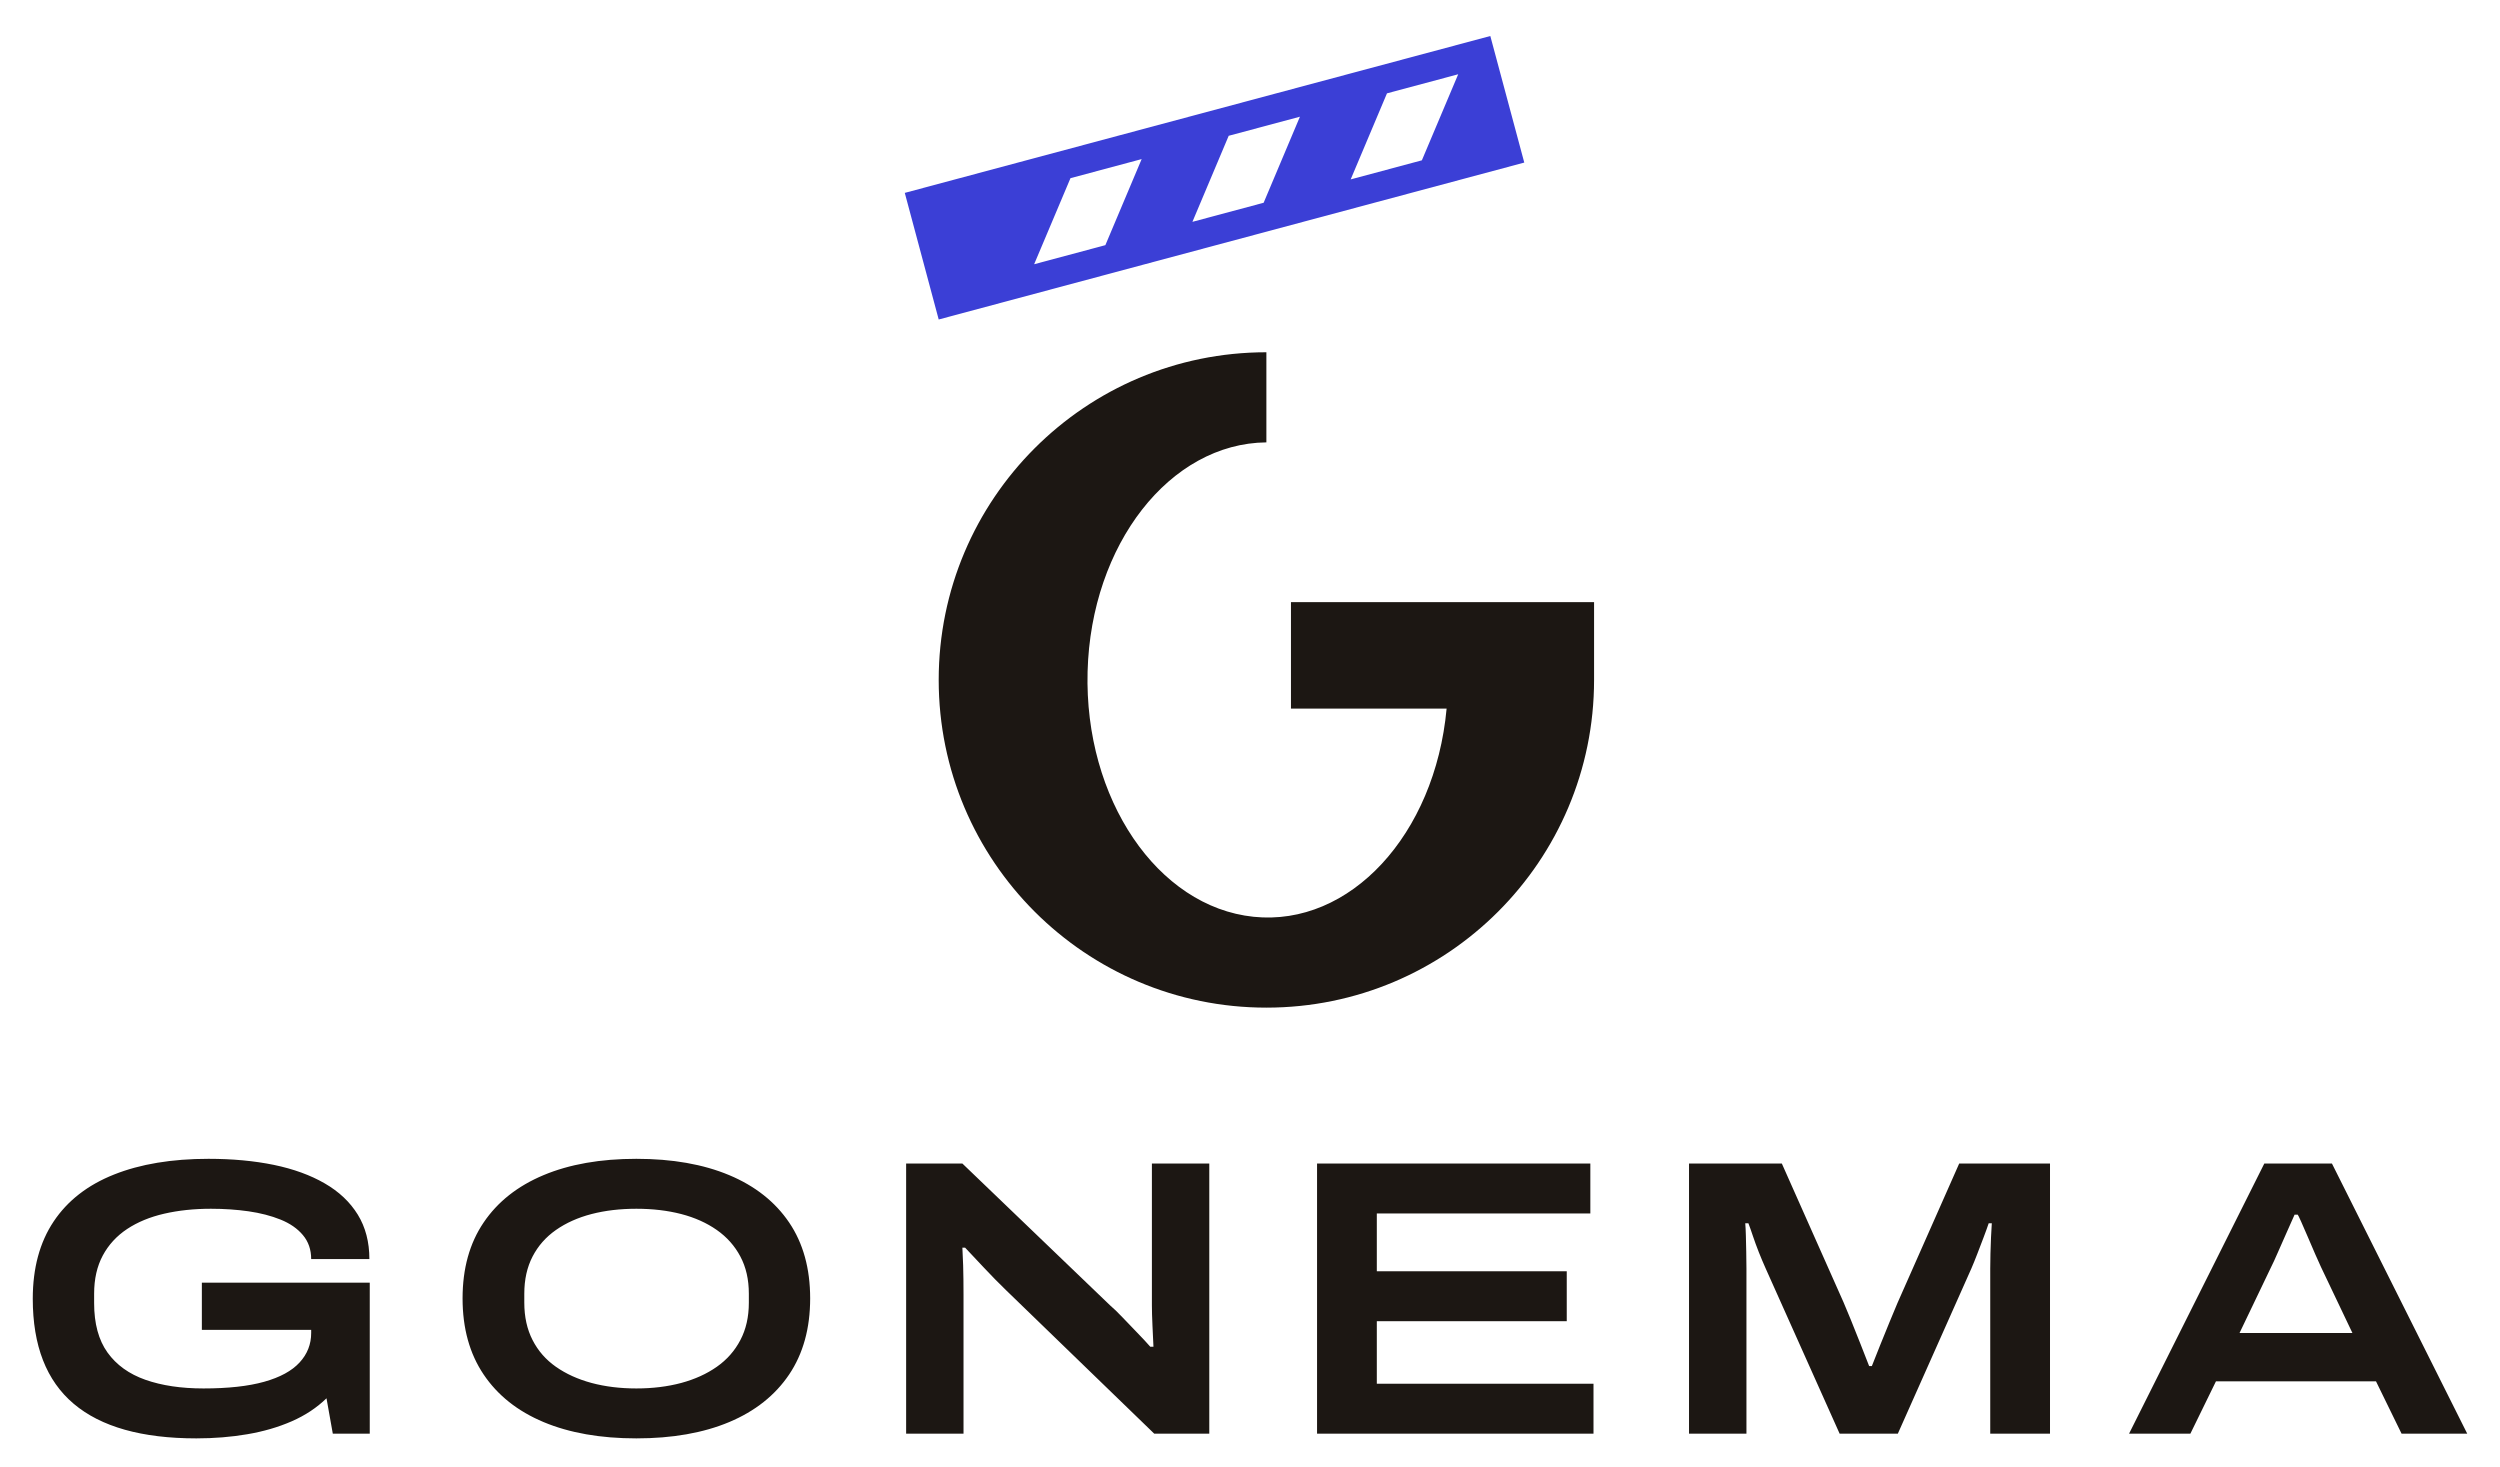
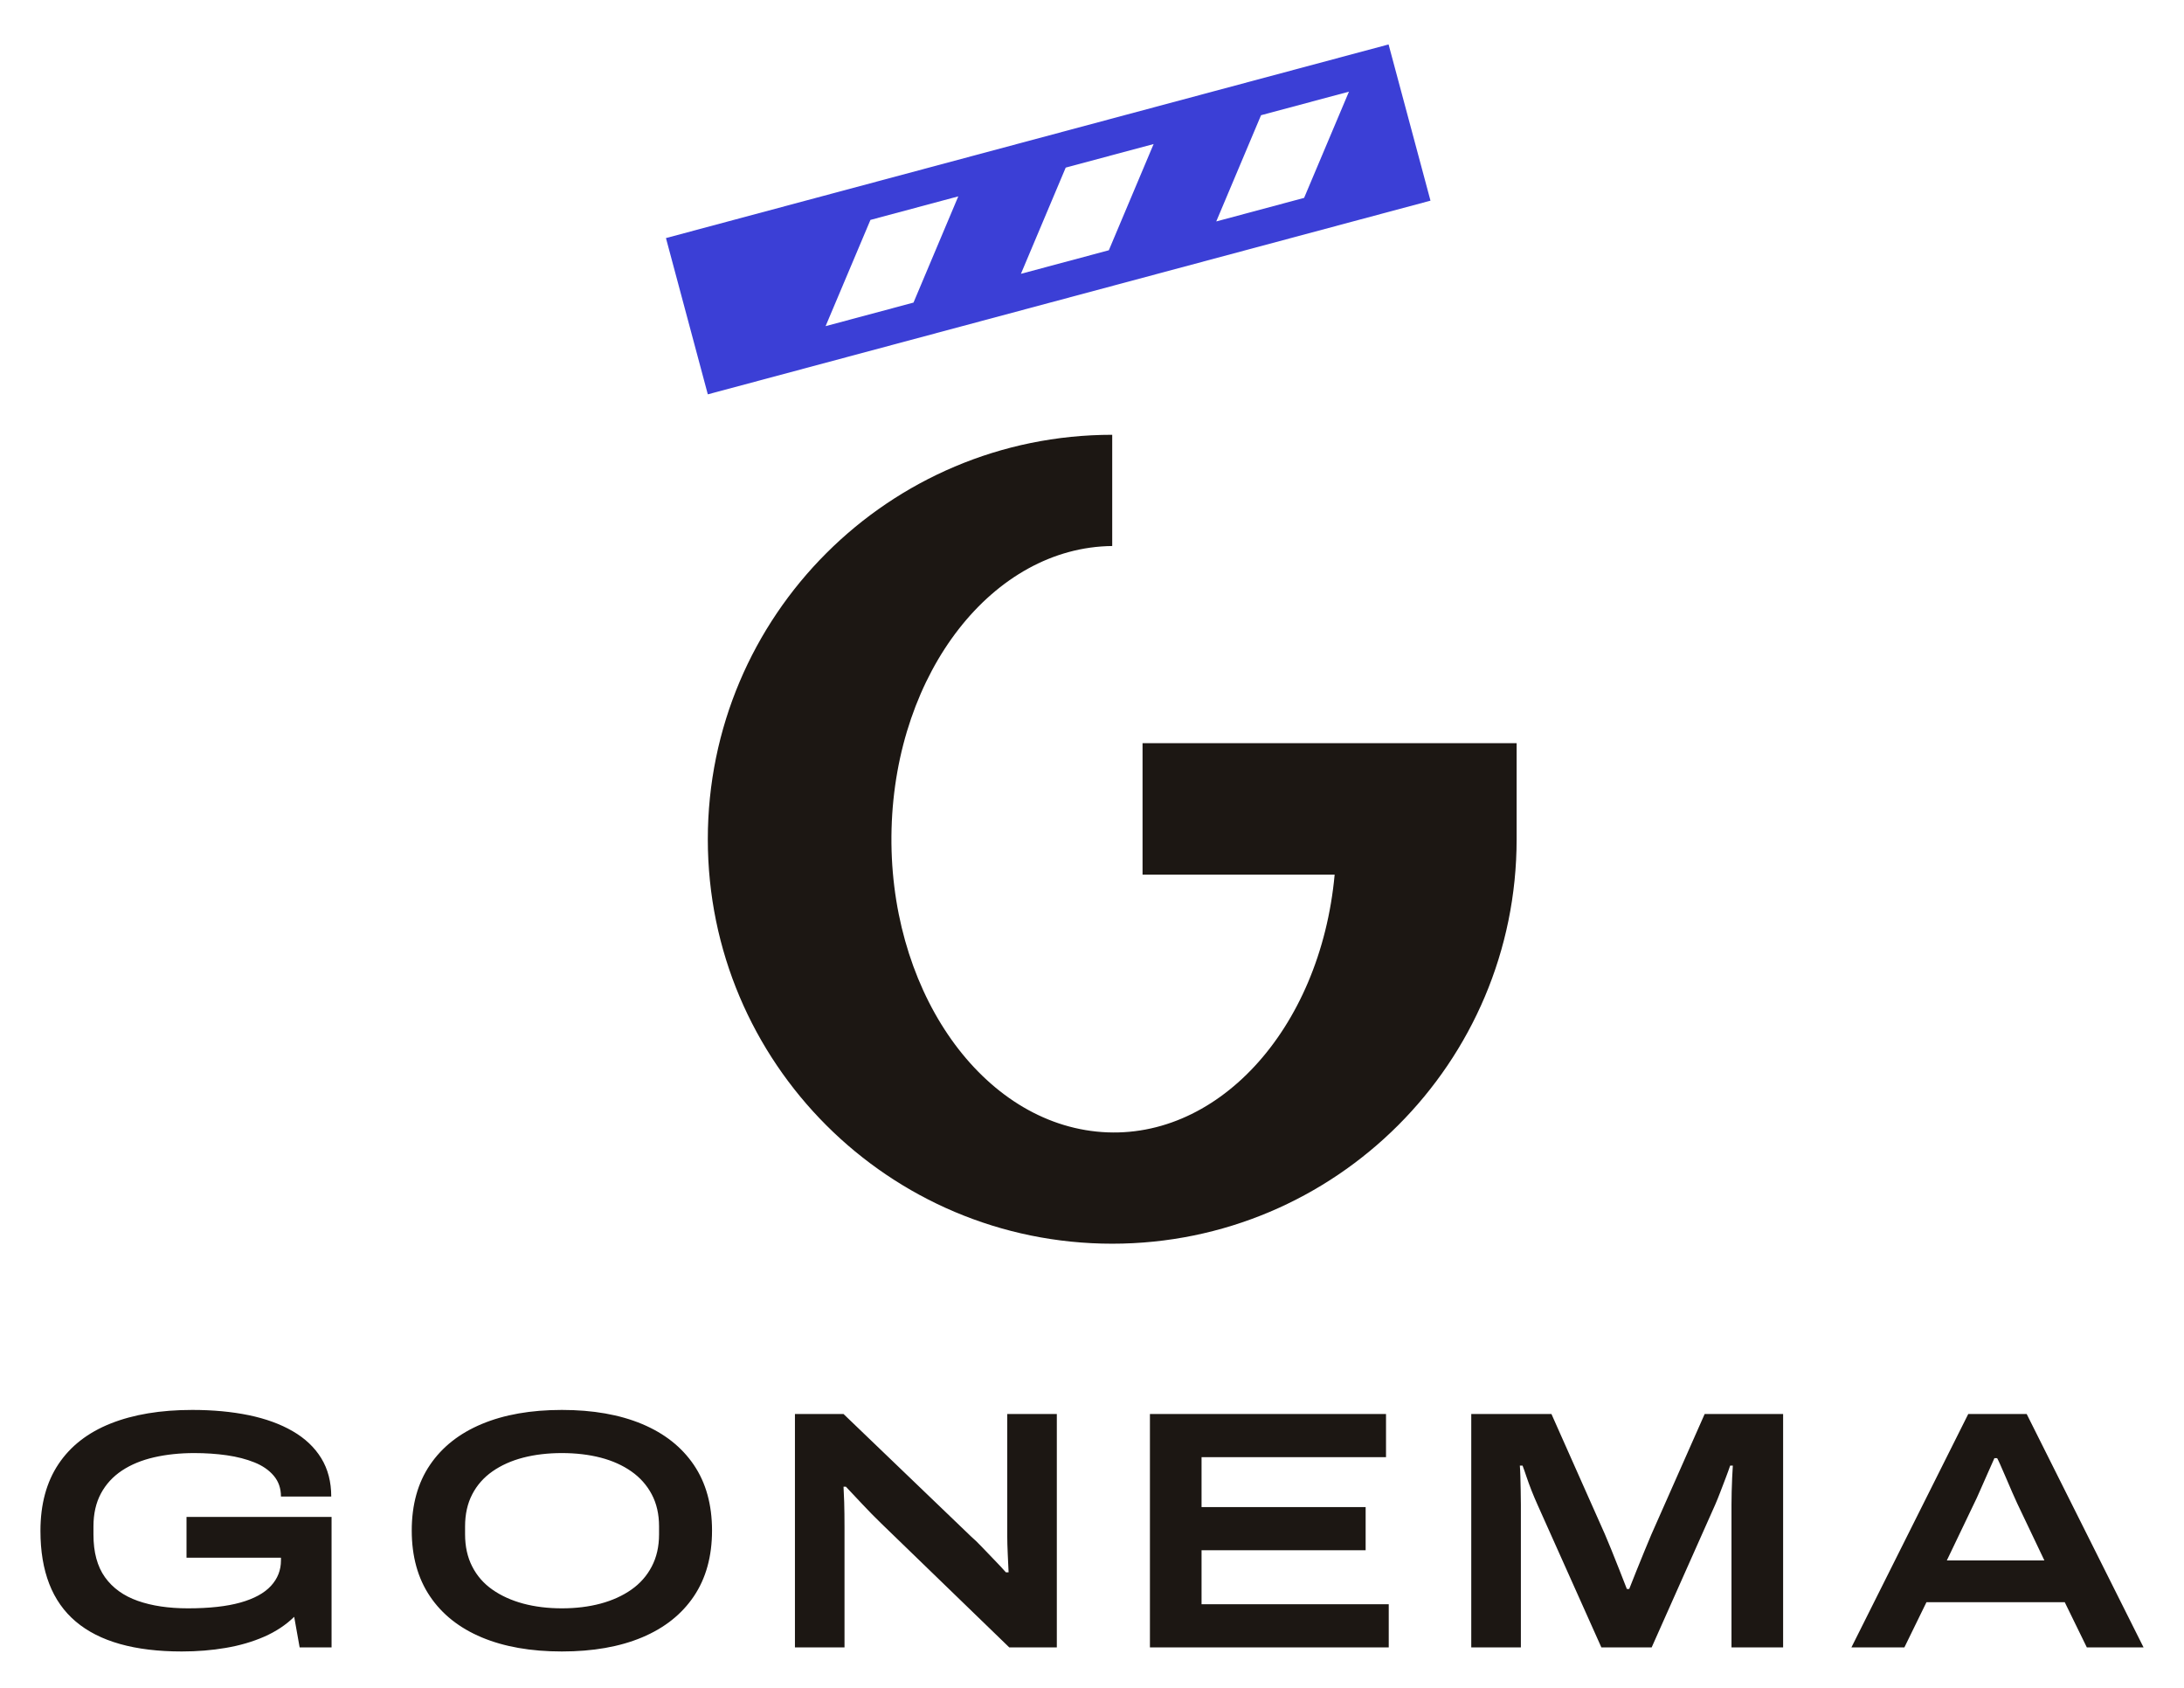
- <svg xmlns="http://www.w3.org/2000/svg" viewBox="0 0 610.34 358.01" width="610.34" height="358.01" role="img" aria-labelledby="t">
-   <g id="symbol" transform="translate(177.17 0)">
+ <svg xmlns="http://www.w3.org/2000/svg" viewBox="0 0 432.04 333.85" width="432.04" height="333.85" role="img" aria-labelledby="t">
+   <g id="symbol" transform="translate(88.02 0)">
    <path fill="#1C1713" d="M132 86 A80 80 0 1 0 212 166 H212 V147 H138 V173 H176 A44 58 0 1 1 132 108 Z" />
    <path fill="#3B3FD6" fill-rule="evenodd" d="M43.72 47.09 L186.67 8.79 L194.96 39.69 L52 78 Z M75.3 64.51 L92.69 59.85 L101.55 38.84 L84.17 43.5 Z M113.94 54.16 L131.33 49.5 L140.19 28.49 L122.8 33.15 Z M152.58 43.8 L169.96 39.14 L178.83 18.13 L161.44 22.79 Z" />
  </g>
-   <g id="wordmark" transform="translate(1.57 350.01)">
+   <g id="wordmark" transform="translate(3.5 325.85) scale(0.7)">
    <path fill="#1C1713" d="M46.37 1.15Q26.4 1.15 16.42 -7.3Q6.43 -15.74 6.43 -32.93Q6.43 -44.16 11.52 -51.79Q16.61 -59.42 26.26 -63.26Q35.9 -67.1 49.34 -67.1Q58.08 -67.1 65.28 -65.62Q72.48 -64.13 77.71 -61.1Q82.94 -58.08 85.78 -53.47Q88.61 -48.86 88.61 -42.62H74.4Q74.4 -46.08 72.38 -48.48Q70.37 -50.88 66.91 -52.27Q63.46 -53.66 59.09 -54.29Q54.72 -54.91 49.92 -54.91Q43.78 -54.91 38.54 -53.71Q33.31 -52.51 29.47 -49.97Q25.63 -47.42 23.52 -43.49Q21.41 -39.55 21.41 -34.18V-31.87Q21.41 -24.38 24.67 -19.82Q27.94 -15.26 33.94 -13.15Q39.94 -11.04 48.1 -11.04Q57.12 -11.04 62.93 -12.67Q68.74 -14.3 71.57 -17.38Q74.4 -20.45 74.4 -24.58V-25.34H47.71V-36.86H88.7V0H79.68L78.14 -8.64Q74.59 -5.18 69.65 -3.02Q64.7 -0.86 58.8 0.14Q52.9 1.15 46.37 1.15Z M153.79 1.15Q140.64 1.15 131.14 -2.83Q121.63 -6.82 116.5 -14.45Q111.36 -22.08 111.36 -33.02Q111.36 -43.97 116.5 -51.55Q121.63 -59.14 131.14 -63.12Q140.64 -67.1 153.79 -67.1Q166.94 -67.1 176.45 -63.12Q185.95 -59.14 191.09 -51.55Q196.22 -43.97 196.22 -33.02Q196.22 -22.08 191.09 -14.45Q185.95 -6.82 176.45 -2.83Q166.94 1.15 153.79 1.15ZM153.79 -11.04Q159.74 -11.04 164.74 -12.38Q169.73 -13.73 173.42 -16.32Q177.12 -18.91 179.18 -22.85Q181.25 -26.78 181.25 -31.97V-34.18Q181.25 -39.36 179.18 -43.25Q177.12 -47.14 173.42 -49.73Q169.73 -52.32 164.74 -53.62Q159.74 -54.91 153.79 -54.91Q147.84 -54.91 142.85 -53.62Q137.86 -52.32 134.16 -49.73Q130.46 -47.14 128.45 -43.25Q126.43 -39.36 126.43 -34.18V-31.97Q126.43 -26.78 128.45 -22.85Q130.46 -18.91 134.16 -16.32Q137.86 -13.73 142.85 -12.38Q147.84 -11.04 153.79 -11.04Z M219.65 0V-65.95H233.38L269.47 -31.3Q270.72 -30.24 272.45 -28.42Q274.18 -26.59 276.05 -24.67Q277.92 -22.75 279.26 -21.22H280.03Q279.94 -23.33 279.79 -26.35Q279.65 -29.38 279.65 -31.3V-65.95H293.66V0H280.22L244.03 -35.04Q241.44 -37.54 238.61 -40.56Q235.78 -43.58 234.05 -45.41H233.38Q233.47 -44.16 233.57 -41.04Q233.66 -37.92 233.66 -33.89V0Z M319.97 0V-65.95H386.69V-53.76H334.56V-39.65H380.93V-27.46H334.56V-12.19H387.46V0Z M410.78 0V-65.95H433.44L448.51 -32.06Q449.18 -30.53 450.29 -27.79Q451.39 -25.06 452.59 -22.03Q453.79 -19.01 454.75 -16.51H455.42Q456.29 -18.72 457.44 -21.6Q458.59 -24.48 459.74 -27.26Q460.9 -30.05 461.66 -31.87L476.74 -65.95H498.91V0H484.32V-40.32Q484.32 -41.95 484.37 -43.97Q484.42 -45.98 484.51 -47.95Q484.61 -49.92 484.7 -51.36H483.94Q483.46 -49.92 482.69 -47.9Q481.92 -45.89 481.15 -43.87Q480.38 -41.86 479.71 -40.32L461.76 0H447.55L429.5 -40.32Q428.64 -42.24 427.82 -44.3Q427.01 -46.37 426.38 -48.24Q425.76 -50.11 425.28 -51.36H424.51Q424.61 -50.21 424.66 -48.34Q424.7 -46.46 424.75 -44.4Q424.8 -42.34 424.8 -40.32V0Z M518.21 0 551.23 -65.95H567.74L600.77 0H584.74L578.5 -12.77H539.42L533.18 0ZM545.18 -24.58H572.74L565.06 -40.7Q564.58 -41.76 563.66 -43.82Q562.75 -45.89 561.84 -48.05Q560.93 -50.21 560.21 -51.79Q559.49 -53.38 559.39 -53.47H558.62Q557.76 -51.55 556.66 -49.06Q555.55 -46.56 554.54 -44.26Q553.54 -41.95 552.86 -40.61Z" />
  </g>
</svg>
